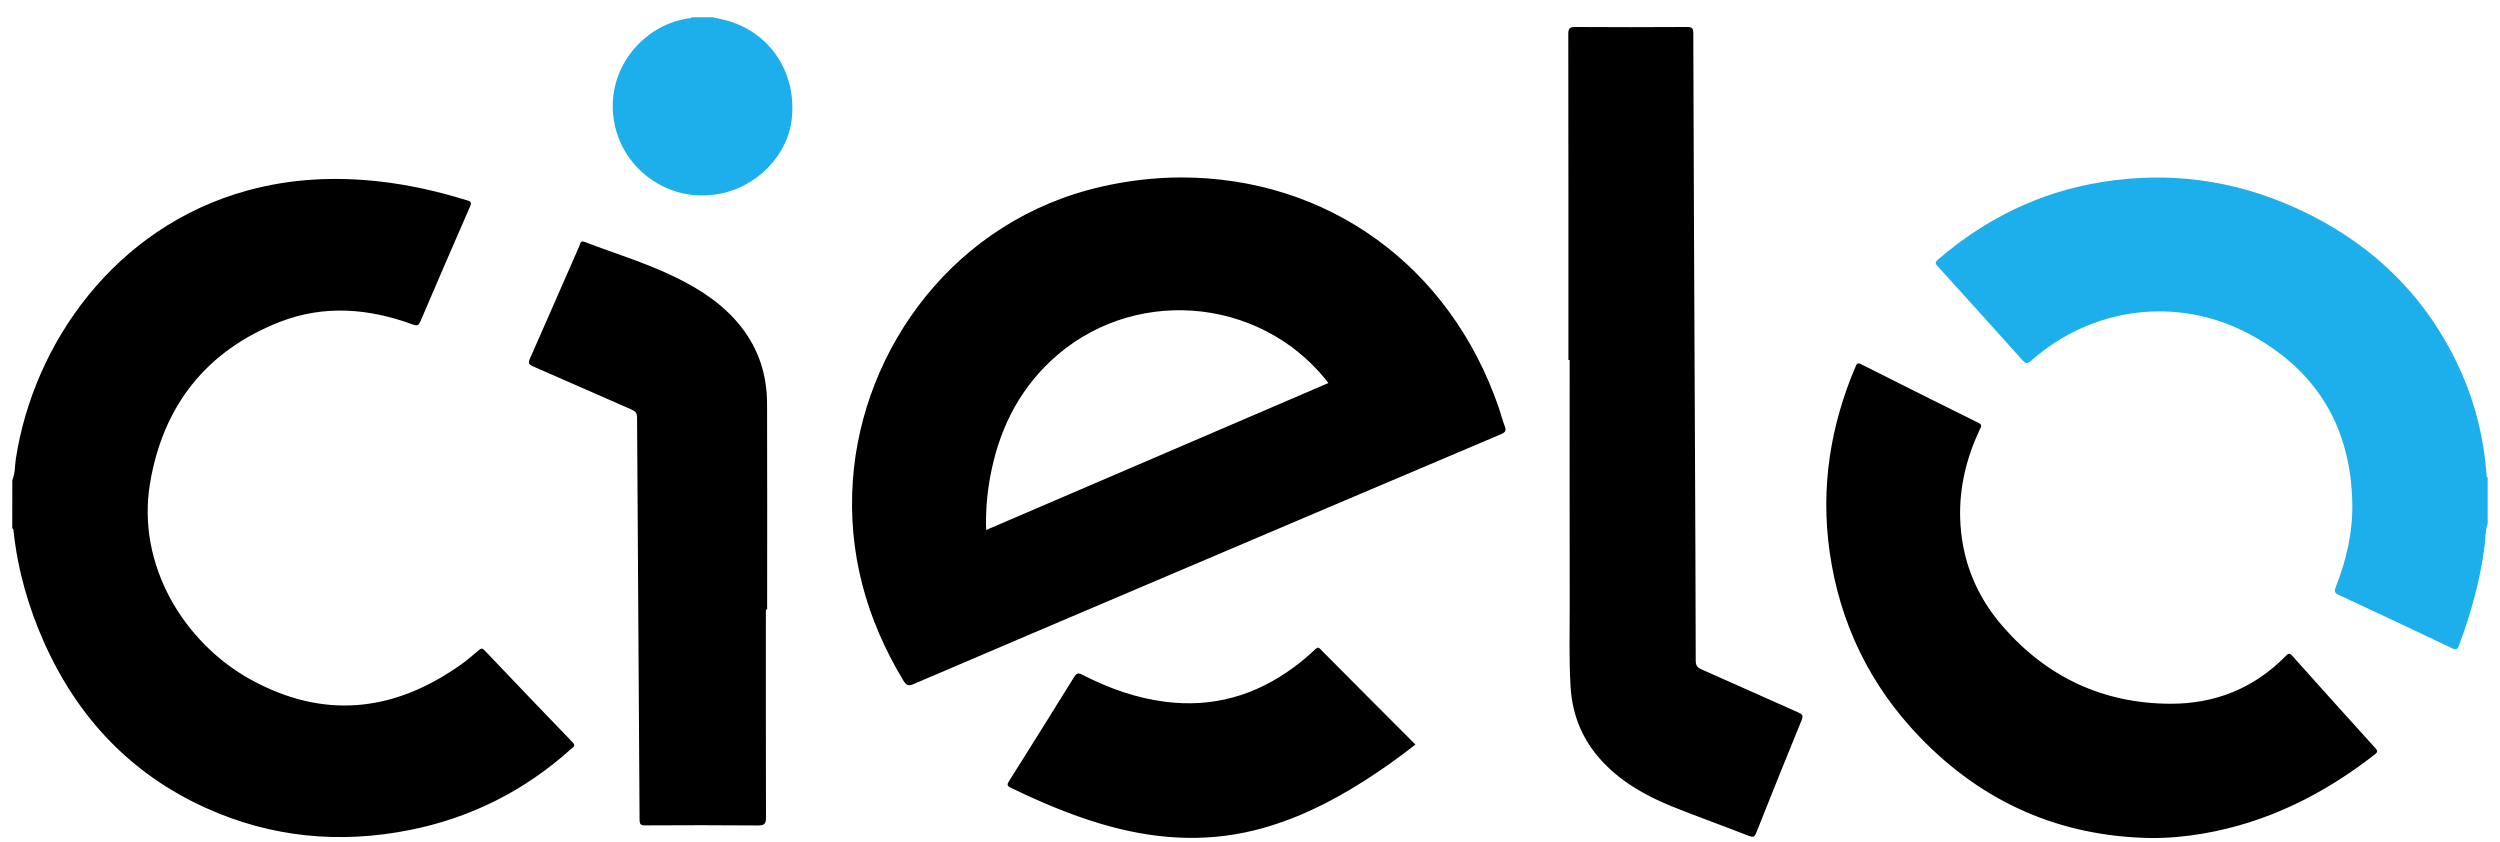
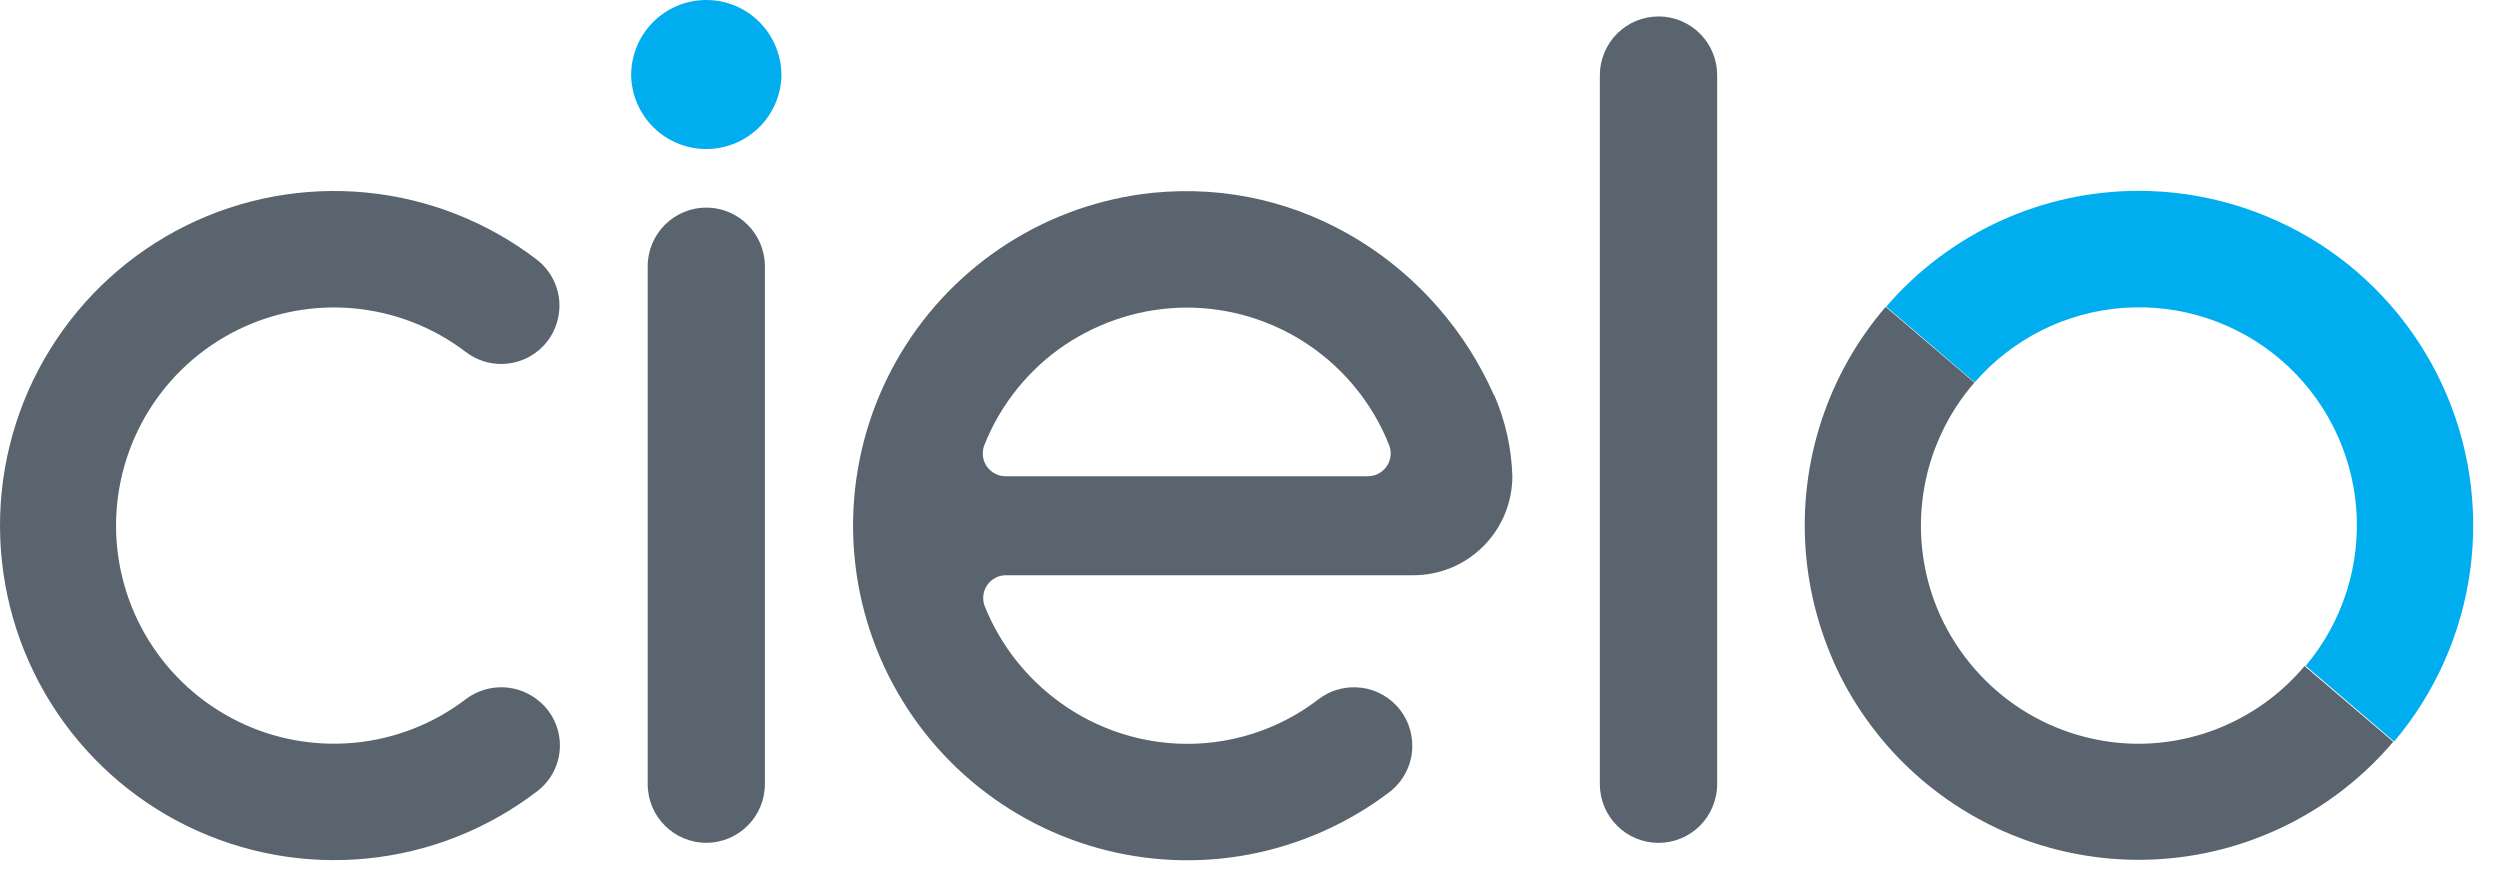
- <svg xmlns="http://www.w3.org/2000/svg" width="104px" height="35px" viewBox="0 0 104 35" version="1.1">
-   <g id="Artboard" stroke="none" stroke-width="1" fill="none" fill-rule="evenodd">
-     <path d="M0.512,19.973 C0.635,19.689 0.614,19.378 0.66,19.08 C1.399,14.29 4.776,9.442 10.286,7.927 C12.097,7.429 13.935,7.34 15.794,7.55 C17.033,7.689 18.24,7.966 19.429,8.334 C19.577,8.379 19.633,8.413 19.556,8.587 C18.86,10.177 18.173,11.771 17.49,13.367 C17.419,13.534 17.358,13.568 17.178,13.501 C15.35,12.829 13.487,12.673 11.649,13.389 C8.583,14.583 6.783,16.881 6.243,20.095 C5.665,23.529 7.684,26.749 10.408,28.258 C13.453,29.944 16.388,29.63 19.188,27.638 C19.438,27.459 19.674,27.256 19.908,27.056 C19.998,26.98 20.05,26.943 20.154,27.051 C21.372,28.332 22.594,29.61 23.821,30.881 C23.967,31.032 23.843,31.08 23.761,31.153 C21.833,32.891 19.592,34.02 17.051,34.528 C14.128,35.111 11.28,34.841 8.554,33.606 C5.444,32.196 3.249,29.866 1.854,26.769 C1.18,25.269 0.733,23.701 0.56,22.06 C0.556,22.025 0.55,21.993 0.51,21.982 C0.512,21.312 0.512,20.643 0.512,19.973 Z M49.121,7.381 C55.236,7.381 60.317,11.057 62.347,16.953 C62.436,17.212 62.501,17.479 62.6,17.735 C62.674,17.925 62.608,17.992 62.436,18.066 C57.657,20.091 52.88,22.122 48.104,24.153 C44.736,25.585 41.369,27.017 38.004,28.458 C37.796,28.547 37.704,28.514 37.589,28.324 C36.031,25.752 35.264,22.979 35.48,19.967 C35.872,14.492 39.714,9.148 45.833,7.763 C46.916,7.515 48.011,7.387 49.121,7.381 Z M55.26,15.935 C55.221,15.883 55.197,15.848 55.171,15.815 C52.324,12.28 47.009,11.908 43.706,15.02 C42.307,16.338 41.53,17.985 41.189,19.854 C41.059,20.57 40.999,21.291 41.024,22.048 C45.783,20.005 50.514,17.974 55.26,15.935 Z M65.246,14.977 C65.246,10.456 65.249,5.933 65.241,1.412 C65.241,1.171 65.308,1.122 65.536,1.123 C67.081,1.133 68.625,1.133 70.17,1.123 C70.372,1.122 70.441,1.154 70.441,1.379 C70.457,6.965 70.483,12.55 70.508,18.136 C70.522,21.25 70.537,24.365 70.542,27.479 C70.542,27.671 70.597,27.763 70.771,27.841 C72.117,28.433 73.457,29.039 74.802,29.635 C74.97,29.708 75.028,29.76 74.947,29.96 C74.308,31.519 73.681,33.082 73.059,34.647 C72.987,34.825 72.929,34.841 72.751,34.772 C71.7,34.36 70.637,33.982 69.59,33.561 C68.51,33.127 67.501,32.567 66.687,31.71 C65.857,30.836 65.413,29.789 65.338,28.593 C65.265,27.429 65.302,26.26 65.3,25.094 C65.293,21.722 65.297,18.351 65.297,14.977 C65.281,14.977 65.264,14.977 65.246,14.977 Z M89.467,34.862 C85.699,34.796 82.505,33.392 79.89,30.691 C77.795,28.526 76.534,25.932 76.112,22.951 C75.733,20.281 76.142,17.711 77.197,15.236 C77.249,15.116 77.29,15.085 77.416,15.148 C79.043,15.967 80.671,16.785 82.304,17.591 C82.487,17.681 82.405,17.768 82.357,17.869 C81.811,19.033 81.507,20.253 81.543,21.546 C81.591,23.267 82.2,24.781 83.322,26.067 C85.157,28.17 87.49,29.265 90.284,29.276 C92.144,29.283 93.771,28.633 95.089,27.288 C95.194,27.181 95.245,27.154 95.36,27.284 C96.508,28.57 97.663,29.851 98.819,31.127 C98.919,31.238 98.914,31.289 98.797,31.381 C96.671,33.039 94.323,34.219 91.645,34.677 C90.927,34.8 90.201,34.867 89.467,34.862 Z M31.86,25.354 C31.86,28.236 31.857,31.119 31.865,34.001 C31.866,34.26 31.81,34.342 31.534,34.339 C29.973,34.324 28.411,34.328 26.85,34.336 C26.664,34.338 26.608,34.301 26.606,34.101 C26.575,28.526 26.535,22.95 26.502,17.375 C26.501,17.187 26.438,17.109 26.275,17.038 C24.904,16.442 23.537,15.833 22.164,15.237 C21.984,15.159 21.97,15.088 22.045,14.92 C22.736,13.356 23.418,11.788 24.106,10.223 C24.143,10.14 24.136,9.991 24.325,10.065 C25.585,10.549 26.883,10.938 28.099,11.533 C29.141,12.042 30.097,12.665 30.825,13.588 C31.565,14.526 31.906,15.605 31.91,16.788 C31.921,19.644 31.913,22.501 31.913,25.357 C31.898,25.354 31.879,25.354 31.86,25.354 Z M58.882,30.973 C58.184,31.522 57.467,32.032 56.722,32.504 C55.306,33.403 53.815,34.138 52.177,34.542 C50.019,35.074 47.891,34.896 45.782,34.267 C44.491,33.882 43.259,33.355 42.047,32.77 C41.886,32.692 41.891,32.631 41.976,32.495 C42.885,31.052 43.789,29.609 44.686,28.159 C44.787,27.997 44.86,27.986 45.024,28.069 C46.12,28.631 47.265,29.043 48.497,29.197 C50.456,29.44 52.213,28.939 53.795,27.779 C54.114,27.545 54.418,27.295 54.703,27.021 C54.777,26.95 54.826,26.9 54.927,27.003 C56.238,28.328 57.554,29.644 58.882,30.973 Z" id="Combined-Shape" fill="#000000" />
-     <path d="M103.488,21.776 C103.379,22.092 103.397,22.427 103.353,22.753 C103.167,24.162 102.792,25.52 102.295,26.847 C102.232,27.015 102.172,27.047 102.005,26.966 C100.435,26.219 98.863,25.477 97.287,24.745 C97.103,24.66 97.105,24.58 97.169,24.417 C97.608,23.307 97.875,22.153 97.856,20.959 C97.805,17.762 96.36,15.373 93.54,13.88 C90.566,12.306 87.026,12.773 84.504,14.998 C84.344,15.139 84.27,15.136 84.128,14.977 C82.967,13.679 81.799,12.39 80.629,11.099 C80.534,10.995 80.465,10.932 80.616,10.801 C82.591,9.1 84.85,7.992 87.426,7.574 C90.215,7.123 92.913,7.478 95.488,8.644 C98.66,10.081 101.014,12.354 102.422,15.563 C103.002,16.885 103.325,18.273 103.439,19.711 C103.443,19.765 103.417,19.834 103.488,19.869 L103.488,21.776 Z M29.654,0.717 C29.893,0.776 30.137,0.82 30.372,0.894 C32.076,1.434 33.103,3.019 32.947,4.85 C32.811,6.463 31.459,7.842 29.77,8.09 C27.474,8.428 25.433,6.627 25.491,4.312 C25.533,2.564 26.879,1.04 28.614,0.768 C28.671,0.758 28.735,0.773 28.779,0.717 L29.654,0.717 Z" id="Combined-Shape" fill="#1DAFEC" />
-   </g>
+ <svg xmlns="http://www.w3.org/2000/svg" width="93" height="33" viewBox="0 0 93 33" fill="none">
+   <path d="M61.696 0.612C61.41 0.612 61.126 0.669 60.861 0.779C60.597 0.889 60.356 1.05 60.154 1.252C59.754 1.652 59.514 2.217 59.514 2.797V29.17C59.514 29.75 59.744 30.305 60.154 30.715C60.356 30.918 60.597 31.079 60.862 31.189C61.126 31.298 61.41 31.355 61.697 31.355C61.983 31.355 62.267 31.298 62.531 31.189C62.796 31.079 63.036 30.918 63.239 30.715C63.639 30.315 63.879 29.75 63.879 29.17V2.796C63.879 2.216 63.649 1.661 63.239 1.251C63.036 1.048 62.796 0.887 62.531 0.778C62.267 0.668 61.983 0.611 61.696 0.611V0.612ZM28.454 9.908C28.454 8.702 27.477 7.724 26.274 7.724C25.071 7.724 24.094 8.702 24.094 9.908V29.168C24.094 30.374 25.071 31.352 26.274 31.352C27.477 31.352 28.454 30.374 28.454 29.168V9.908Z" fill="#5A646E" />
+   <path d="M29.07 2.8C29.056 3.533 28.755 4.231 28.232 4.744C27.709 5.257 27.006 5.544 26.274 5.544C25.542 5.544 24.839 5.256 24.316 4.744C23.793 4.231 23.492 3.533 23.478 2.8C23.478 2.058 23.772 1.345 24.297 0.82C24.82 0.295 25.53 0 26.273 0C27.016 0 27.726 0.295 28.25 0.82C28.775 1.345 29.069 2.058 29.069 2.8H29.07Z" fill="#00AEEF" />
+   <path d="M55.572 14.695C53.476 9.949 48.517 6.595 42.859 7.175C40.951 7.376 39.117 8.017 37.498 9.047C35.879 10.077 34.52 11.468 33.528 13.111C32.535 14.754 31.936 16.605 31.777 18.519C31.617 20.433 31.903 22.359 32.61 24.143C33.317 25.927 34.427 27.524 35.853 28.809C37.279 30.092 38.982 31.029 40.83 31.545C42.677 32.061 44.63 32.141 46.503 31.78C48.376 31.419 50.161 30.627 51.688 29.465C51.945 29.268 52.154 29.016 52.301 28.728C52.448 28.44 52.529 28.122 52.537 27.798C52.553 27.223 52.341 26.665 51.947 26.247C51.553 25.829 51.009 25.584 50.434 25.567C49.94 25.551 49.456 25.705 49.062 26.003C47.552 27.169 45.674 27.757 43.768 27.661C42.218 27.581 40.722 27.058 39.468 26.156C38.203 25.253 37.222 24.009 36.639 22.569C36.559 22.374 36.555 22.158 36.625 21.96C36.696 21.763 36.837 21.598 37.022 21.499C37.144 21.433 37.281 21.398 37.42 21.399H52.565C53.049 21.401 53.529 21.307 53.977 21.123C54.425 20.939 54.832 20.668 55.175 20.326C55.518 19.984 55.791 19.578 55.977 19.13C56.163 18.682 56.259 18.202 56.26 17.718C56.23 16.678 56 15.652 55.586 14.698L55.572 14.695ZM44.147 11.443C45.768 11.443 47.352 11.93 48.694 12.841C50.036 13.752 51.075 15.046 51.674 16.554C51.725 16.682 51.743 16.821 51.729 16.959C51.714 17.096 51.666 17.227 51.588 17.342C51.511 17.456 51.407 17.55 51.285 17.616C51.163 17.681 51.027 17.716 50.889 17.716H37.404C37.266 17.716 37.13 17.681 37.008 17.616C36.886 17.55 36.782 17.456 36.704 17.343C36.626 17.23 36.578 17.097 36.564 16.959C36.55 16.821 36.568 16.682 36.619 16.554C37.218 15.046 38.257 13.752 39.599 12.841C40.941 11.941 42.525 11.443 44.146 11.443H44.147ZM79.57 27.669C78.016 27.669 76.494 27.221 75.187 26.38C73.88 25.538 72.842 24.337 72.187 22.92C71.543 21.503 71.319 19.931 71.542 18.391C71.765 16.851 72.427 15.408 73.447 14.233L70.147 11.416C69.079 12.656 68.266 14.096 67.757 15.653C67.246 17.209 67.048 18.85 67.172 20.484C67.296 22.117 67.742 23.71 68.472 25.171C69.212 26.631 70.233 27.931 71.477 28.996C72.72 30.061 74.161 30.869 75.717 31.376C77.273 31.882 78.913 32.076 80.544 31.946C82.174 31.816 83.764 31.364 85.22 30.616C86.676 29.869 87.971 28.841 89.029 27.593L85.729 24.777C84.97 25.683 84.021 26.411 82.949 26.911C81.877 27.411 80.711 27.669 79.529 27.668L79.57 27.669Z" fill="#5A646E" />
+   <path d="M79.57 7.1C77.785 7.098 76.02 7.482 74.4 8.225C72.777 8.968 71.333 10.054 70.168 11.407L73.458 14.224C74.86 12.607 76.843 11.611 78.975 11.454C81.107 11.297 83.215 11.987 84.84 13.379C86.465 14.771 87.474 16.749 87.65 18.882C87.824 21.015 87.149 23.131 85.772 24.769L89.062 27.585C90.592 25.773 91.575 23.561 91.892 21.209C92.209 18.857 91.847 16.463 90.85 14.31C89.853 12.157 88.261 10.335 86.263 9.057C84.26 7.788 81.94 7.1 79.57 7.1Z" fill="#00AEEF" />
+   <path d="M20.074 26.099C19.698 25.773 19.222 25.585 18.724 25.567C18.226 25.549 17.739 25.702 17.341 26C16.141 26.918 14.709 27.482 13.206 27.628C11.703 27.774 10.189 27.498 8.836 26.828C7.483 26.158 6.342 25.124 5.543 23.841C4.744 22.558 4.32 21.077 4.317 19.565C4.315 18.053 4.735 16.571 5.529 15.284C6.323 13.999 7.46 12.961 8.812 12.287C10.164 11.614 11.677 11.332 13.18 11.473C14.683 11.614 16.117 12.173 17.32 13.088C17.714 13.392 18.2 13.551 18.697 13.539C19.194 13.527 19.672 13.345 20.051 13.022C20.296 12.812 20.491 12.552 20.621 12.259C20.751 11.966 20.817 11.646 20.811 11.324C20.805 11.002 20.725 10.686 20.581 10.399C20.437 10.112 20.229 9.859 19.976 9.663C18.134 8.253 15.933 7.387 13.624 7.163C11.314 6.939 8.99 7.367 6.911 8.398C4.832 9.429 3.084 11.025 1.862 12.999C0.64 14.973 -0.005 17.252 2.88503e-05 19.574C0.005 21.896 0.657 24.172 1.885 26.142C3.113 28.112 4.867 29.699 6.949 30.722C9.031 31.745 11.359 32.166 13.666 31.935C15.974 31.704 18.172 30.831 20.009 29.414C20.259 29.219 20.462 28.97 20.603 28.686C20.745 28.402 20.822 28.09 20.828 27.772C20.834 27.455 20.77 27.14 20.64 26.851C20.51 26.562 20.317 26.305 20.075 26.099H20.074Z" fill="#5A646E" />
</svg>
